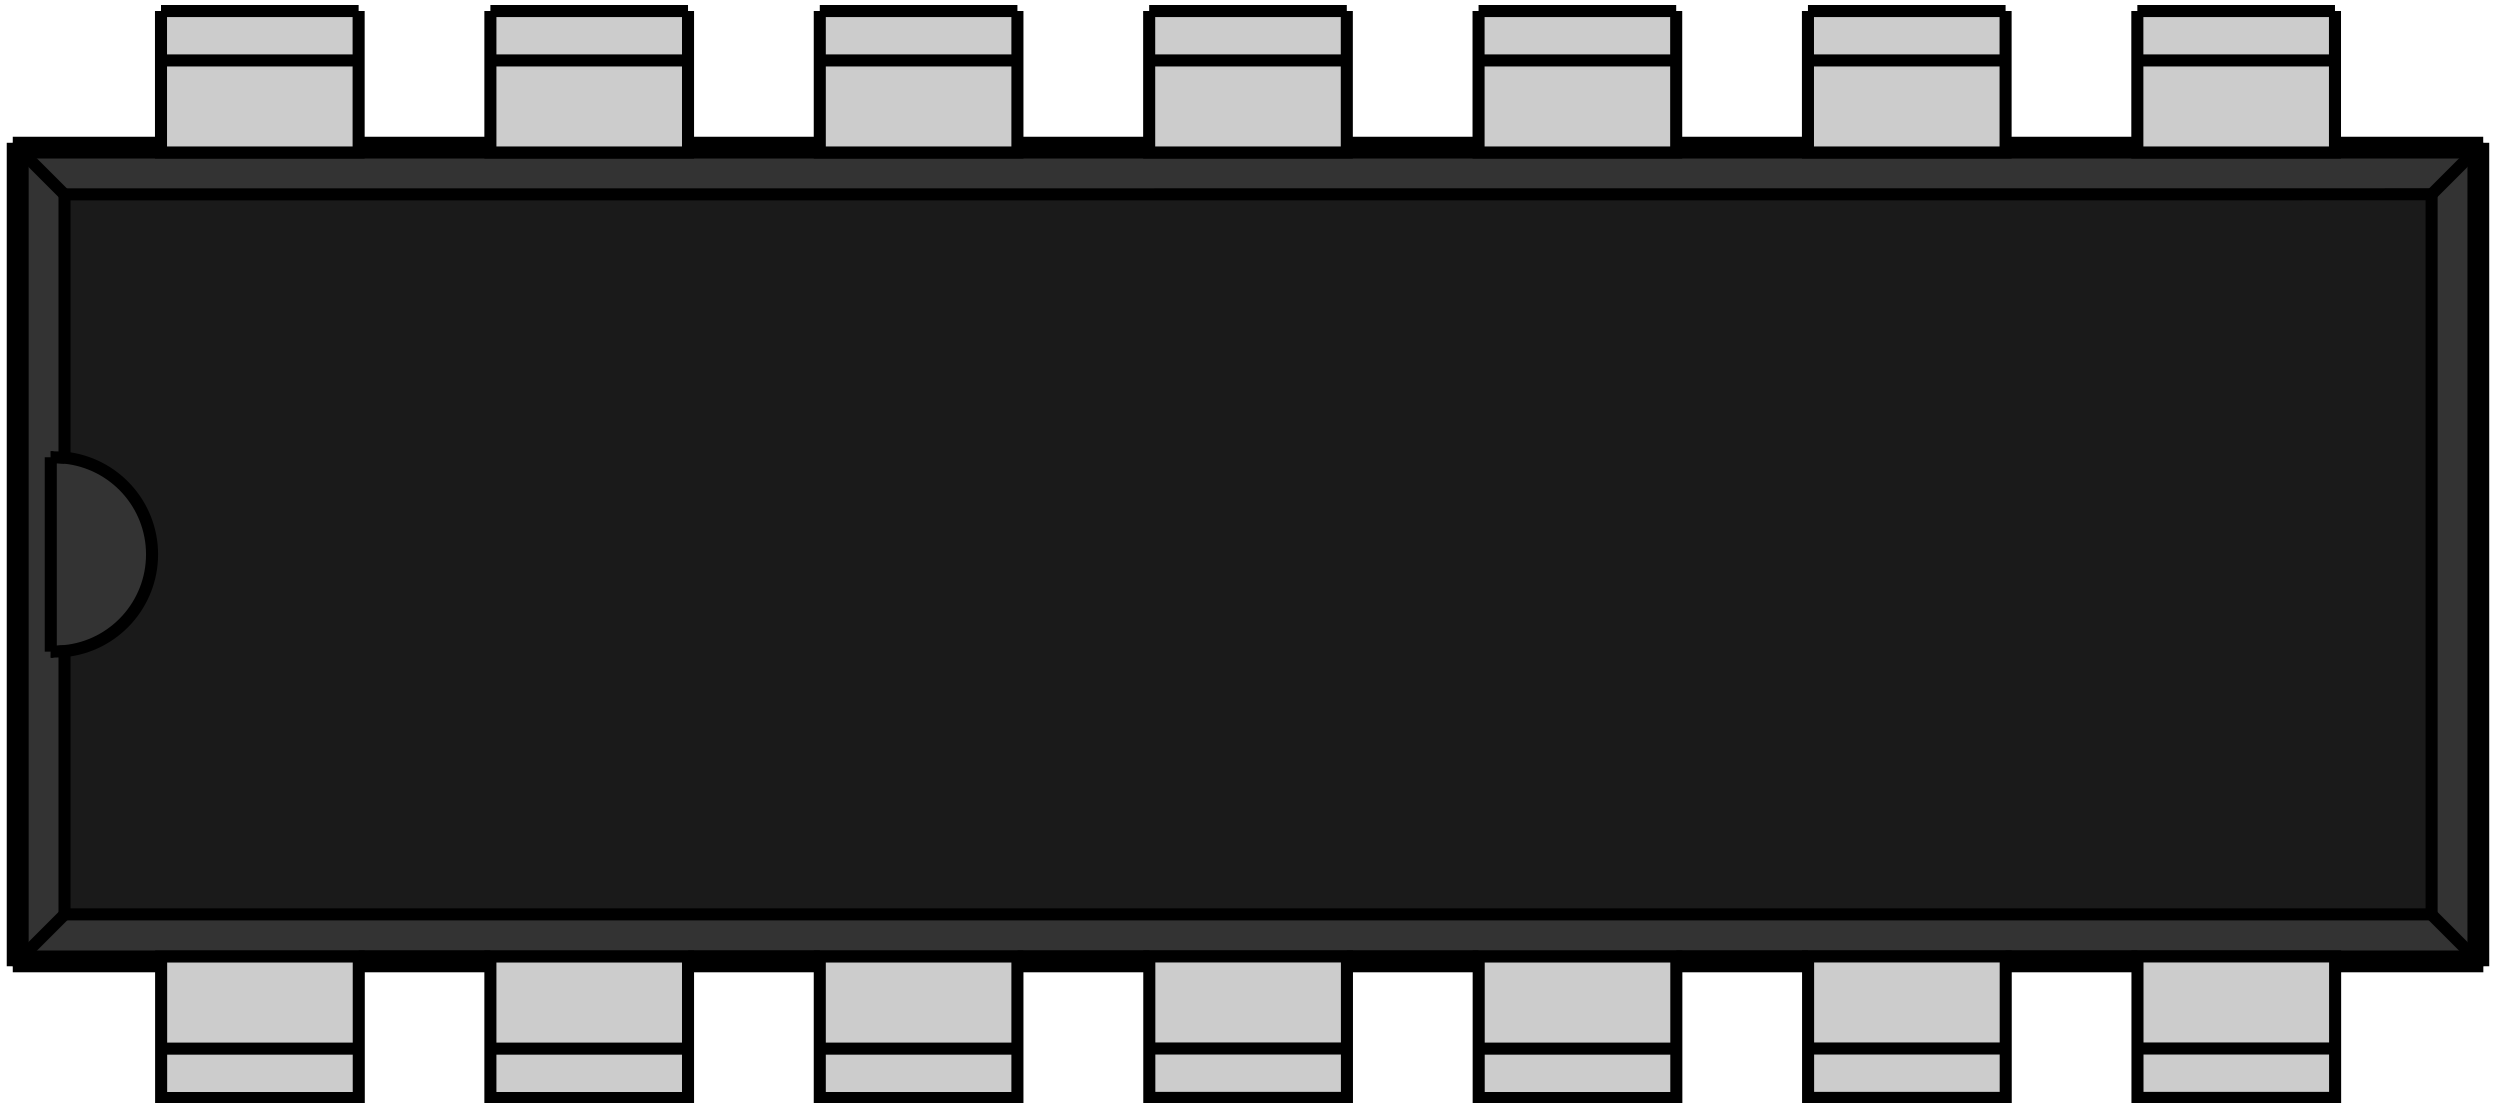
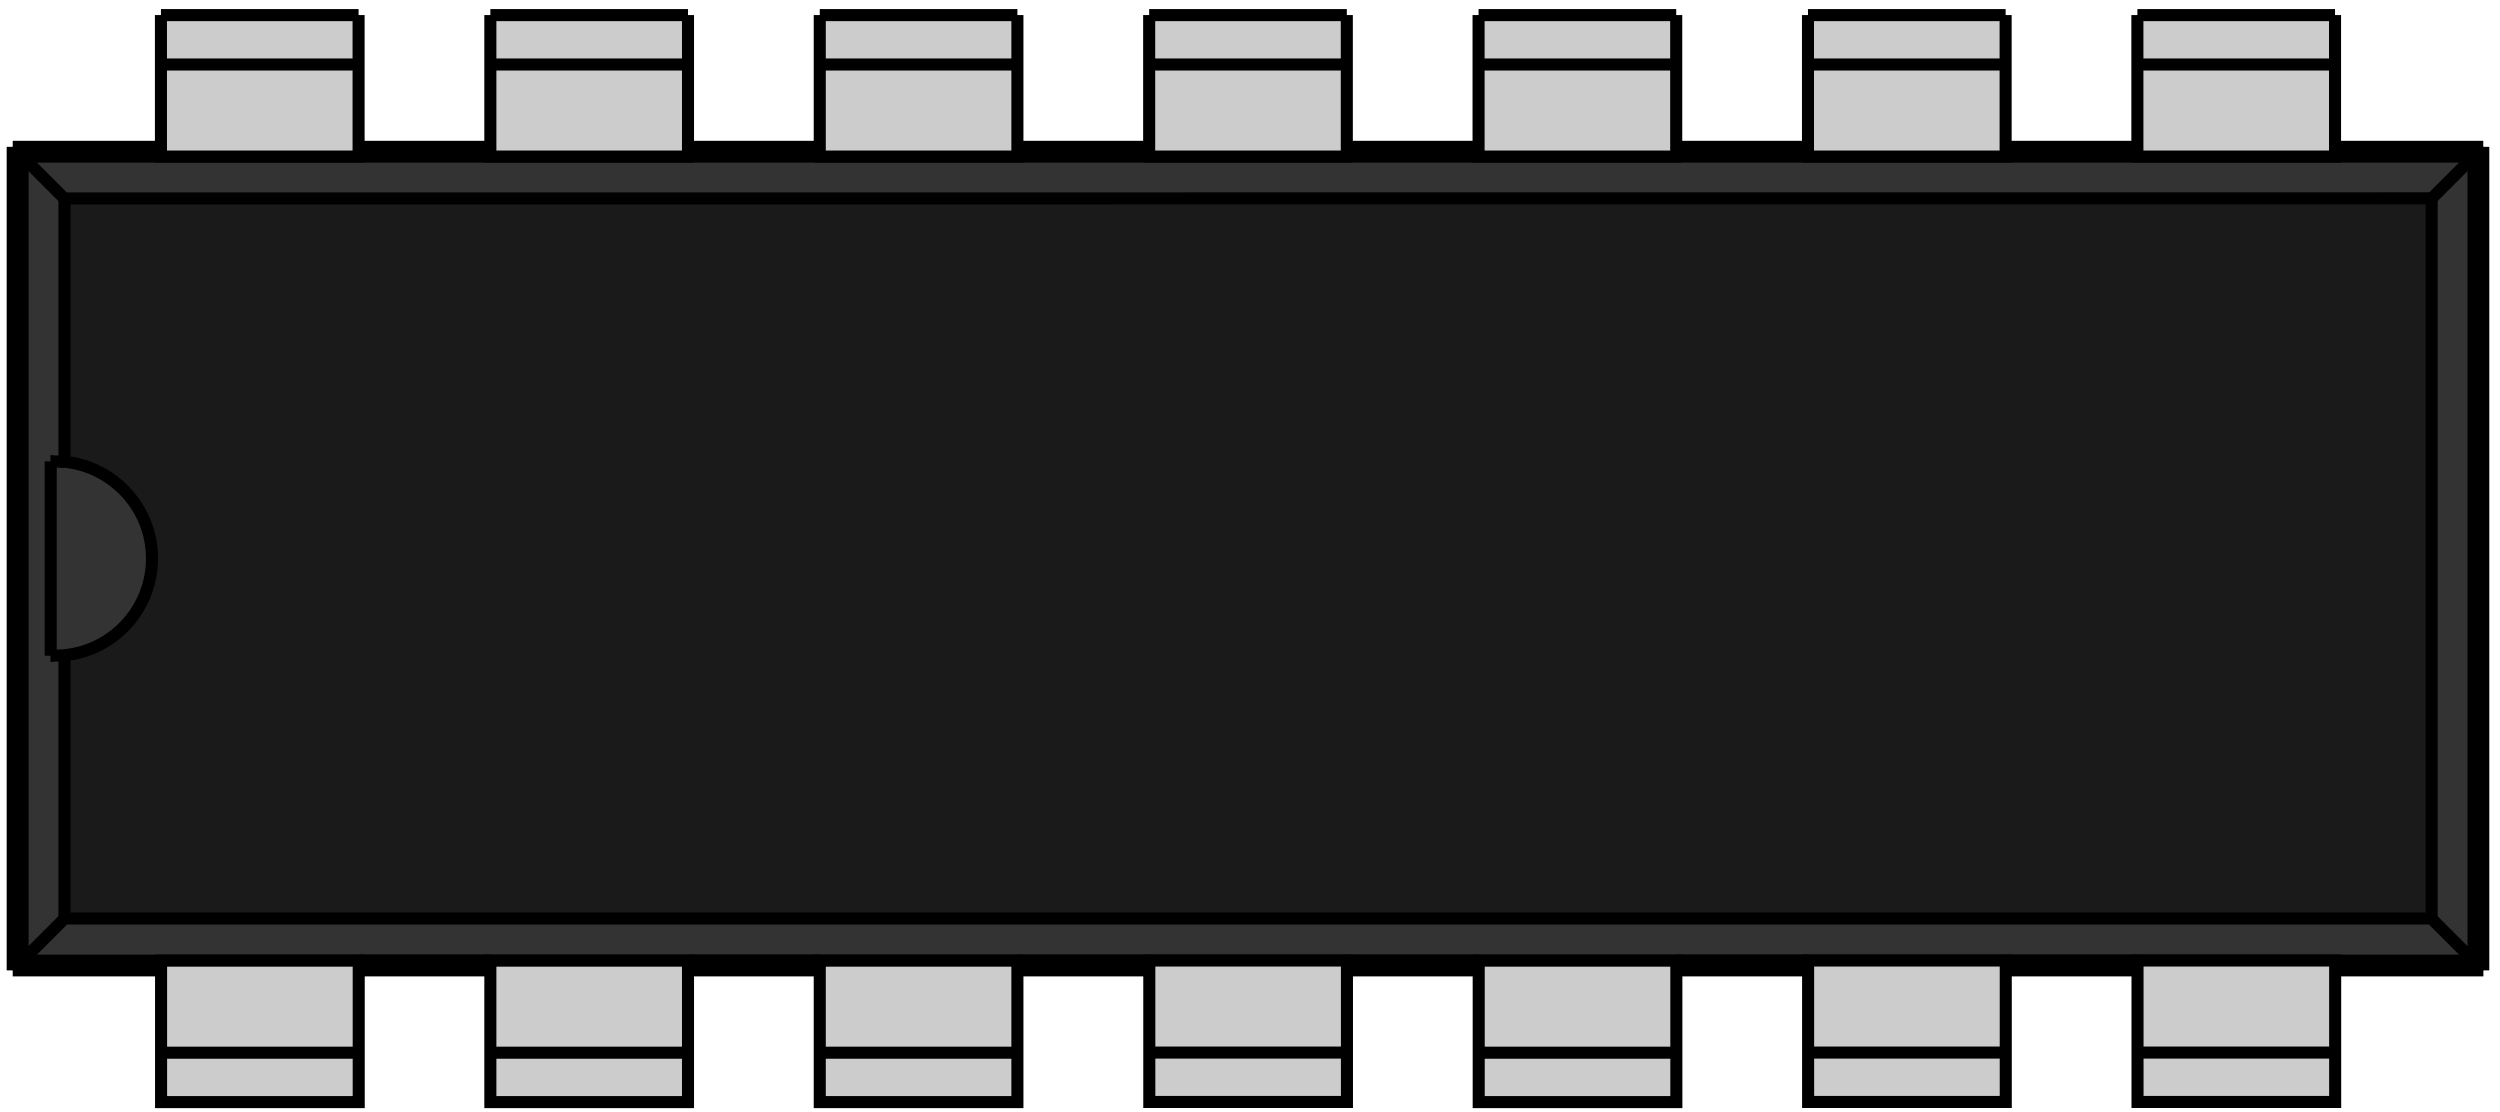
- <svg xmlns="http://www.w3.org/2000/svg" width="102" height="45" version="1.1" viewBox="0 0 19.277 8.505">
+ <svg xmlns="http://www.w3.org/2000/svg" width="108" height="48" version="1.1" viewBox="0 0 19.277 8.505">
  <path d="m19.148 1.101h-1.677" fill="none" stroke="#000000" stroke-width=".093" />
  <path d="m1.775 1.101h-1.677" fill="none" stroke="#000000" stroke-width=".093" />
  <path d="m16.481 1.101h-1.016" fill="none" stroke="#000000" stroke-width=".093" />
  <path d="m3.781 1.101h-1.016" fill="none" stroke="#000000" stroke-width=".093" />
  <path d="m13.941 1.101h-1.016" fill="none" stroke="#000000" stroke-width=".093" />
  <path d="m6.322 1.101h-1.016" fill="none" stroke="#000000" stroke-width=".093" />
  <path d="m11.401 1.101h-1.016" fill="none" stroke="#000000" stroke-width=".093" />
  <path d="m8.861 1.101h-1.016" fill="none" stroke="#000000" stroke-width=".093" />
  <path d="m0.098 1.101v6.35" fill="none" stroke="#000000" stroke-width=".093" />
  <path d="m0.098 7.451h1.677" fill="none" stroke="#000000" stroke-width=".093" />
  <path d="m17.472 7.451h1.677" fill="none" stroke="#000000" stroke-width=".093" />
  <path d="m2.765 7.451h1.016" fill="none" stroke="#000000" stroke-width=".093" />
  <path d="m15.465 7.451h1.016" fill="none" stroke="#000000" stroke-width=".093" />
  <path d="m5.306 7.451h1.016" fill="none" stroke="#000000" stroke-width=".093" />
  <path d="m12.925 7.451h1.016" fill="none" stroke="#000000" stroke-width=".093" />
  <path d="m7.846 7.451h1.016" fill="none" stroke="#000000" stroke-width=".093" />
  <path d="m10.385 7.451h1.016" fill="none" stroke="#000000" stroke-width=".093" />
  <path d="m19.148 7.451v-6.35" fill="none" stroke="#000000" stroke-width=".093" />
  <path d="m19.148 1.101-0.075 0.075" fill="none" stroke="#000000" stroke-width=".093" />
  <path d="m0.098 1.101 0.075 0.075" fill="none" stroke="#000000" stroke-width=".093" />
  <path d="m16.481 1.176h-1.016" fill="none" stroke="#000000" stroke-width=".093" />
  <path d="m3.781 1.176h-1.016" fill="none" stroke="#000000" stroke-width=".093" />
  <path d="m13.941 1.176h-1.016" fill="none" stroke="#000000" stroke-width=".093" />
  <path d="m6.322 1.176h-1.016" fill="none" stroke="#000000" stroke-width=".093" />
  <path d="m11.401 1.176h-1.016" fill="none" stroke="#000000" stroke-width=".093" />
  <path d="m8.861 1.176h-1.016" fill="none" stroke="#000000" stroke-width=".093" />
  <path d="m0.098 7.451 0.075-0.075" fill="none" stroke="#000000" stroke-width=".093" />
  <path d="m19.148 7.451-0.075-0.075" fill="none" stroke="#000000" stroke-width=".093" />
  <path d="m1.775 7.376h17.298v-6.2h-1.601v2e-7h-15.697v-2e-7h-1.601v6.2h1.601" fill="#333333" fill-rule="evenodd" stroke="#000000" stroke-width=".093" />
  <path d="m2.765 7.376h1.016" fill="none" stroke="#000000" stroke-width=".093" />
  <path d="m15.465 7.376h1.016" fill="none" stroke="#000000" stroke-width=".093" />
  <path d="m5.306 7.376h1.016" fill="none" stroke="#000000" stroke-width=".093" />
  <path d="m12.925 7.376h1.016" fill="none" stroke="#000000" stroke-width=".093" />
  <path d="m7.846 7.376h1.016" fill="none" stroke="#000000" stroke-width=".093" />
  <path d="m10.385 7.376h1.016" fill="none" stroke="#000000" stroke-width=".093" />
  <path d="m0.173 1.176 0.324 0.324" fill="none" stroke="#000000" stroke-width=".093" />
  <path d="m19.073 1.176-0.324 0.324" fill="none" stroke="#000000" stroke-width=".093" />
  <path d="m0.173 7.376 0.324-0.324" fill="none" stroke="#000000" stroke-width=".093" />
  <path d="m0.391 5.025 0.106-0.003" fill="none" stroke="#000000" stroke-width=".093" />
  <path d="m0.391 5.025v-1.499" fill="none" stroke="#000000" stroke-width=".093" />
  <path d="m0.391 3.526 0.106 0.003" fill="none" stroke="#000000" stroke-width=".093" />
  <path d="m0.497 1.499v2.03c0.383 0.039 0.675 0.361 0.675 0.746h-4e-7c-5e-7 0.385-0.292 0.708-0.675 0.746l3.6e-6 1e-6v2.03h18.253v-5.553z" fill="#1a1a1a" fill-rule="evenodd" stroke="#000000" stroke-width=".093" />
  <path d="m19.073 7.376-0.324-0.324" fill="none" stroke="#000000" stroke-width=".093" />
  <path d="m0.412 5.026a0.75 0.75 0 0 1-0.021-5.74e-4" fill="none" stroke="#000000" stroke-width=".093" />
  <path d="m0.391 3.526a0.75 0.75 0 0 1 0.021-5.725e-4" fill="none" stroke="#000000" stroke-width=".093" />
  <g id="Rectangle" transform="matrix(1 0 0 -1 .20574 1.9837)" display="none">
    <rect id="origin" width="1" height="1" fill="#ff0000" />
  </g>
  <g transform="rotate(-90 -12.164 27.898)" stroke="#000000" stroke-width=".093">
    <path d="m15.268 46.383h0.381-5e-5v1.524h5e-5 -1.091v-1.524z" fill="#cccccc" fill-rule="evenodd" />
    <path d="m15.268 46.383v1.524" fill="none" />
    <path d="m15.268 48.923h0.381-1e-4v1.524h1e-4 -1.091v-1.524z" fill="#cccccc" fill-rule="evenodd" />
    <path d="m15.268 48.923v1.524" fill="none" />
    <path d="m15.268 43.843h0.381-1e-4v1.524h1e-4 -1.091v-1.524z" fill="#cccccc" fill-rule="evenodd" />
    <path d="m15.268 43.843v1.524" fill="none" />
    <path d="m15.268 41.303h0.381-1e-4v1.524h1e-4 -1.091v-1.524z" fill="#cccccc" fill-rule="evenodd" />
    <path d="m15.268 41.303v1.524" fill="none" />
  </g>
  <g transform="rotate(-90 -7.084 22.818)" stroke="#000000" stroke-width=".093">
    <path d="m15.268 46.383h0.381-5e-5v1.524h5e-5 -1.091v-1.524z" fill="#cccccc" fill-rule="evenodd" />
    <path d="m15.268 46.383v1.524" fill="none" />
    <path d="m15.268 43.843h0.381-1e-4v1.524h1e-4 -1.091v-1.524z" fill="#cccccc" fill-rule="evenodd" />
    <path d="m15.268 43.843v1.524" fill="none" />
    <path d="m15.268 41.303h0.381-1e-4v1.524h1e-4 -1.091v-1.524z" fill="#cccccc" fill-rule="evenodd" />
    <path d="m15.268 41.303v1.524" fill="none" />
  </g>
  <g transform="rotate(-90 -11.91 20.531)" stroke="#000000" stroke-width=".093">
    <path d="m0.536 47.907h-0.381v-1.524h1.091v1.524z" fill="#cccccc" fill-rule="evenodd" />
    <path d="m0.536 47.907v-1.524" fill="none" />
    <path d="m0.536 50.447h-0.381v-1.524h1.091v1.524z" fill="#cccccc" fill-rule="evenodd" />
    <path d="m0.536 50.447v-1.524" fill="none" />
  </g>
  <g transform="rotate(-90 -11.947 20.494)" stroke="#000000" stroke-width=".093">
    <path d="m0.461 45.367h-0.381v-1.524h1.091v1.524z" fill="#cccccc" fill-rule="evenodd" />
    <path d="m0.461 45.367v-1.524" fill="none" />
  </g>
  <g transform="rotate(-90 -11.91 20.531)" stroke="#000000" stroke-width=".093">
    <path d="m0.536 42.827h-0.381v-1.524h1.091v1.524z" fill="#cccccc" fill-rule="evenodd" />
    <path d="m0.536 42.827v-1.524" fill="none" />
  </g>
  <g transform="rotate(-90 -16.99 25.612)" stroke="#000000" stroke-width=".093">
    <path d="m0.536 47.907h-0.381v-1.524h1.091v1.524z" fill="#cccccc" fill-rule="evenodd" />
    <path d="m0.536 47.907v-1.524" fill="none" />
    <path d="m0.536 50.447h-0.381v-1.524h1.091v1.524z" fill="#cccccc" fill-rule="evenodd" />
    <path d="m0.536 50.447v-1.524" fill="none" />
  </g>
  <g transform="rotate(-90 -17.027 25.574)" stroke="#000000" stroke-width=".093">
    <path d="m0.461 45.367h-0.381v-1.524h1.091v1.524z" fill="#cccccc" fill-rule="evenodd" />
    <path d="m0.461 45.367v-1.524" fill="none" />
  </g>
</svg>
